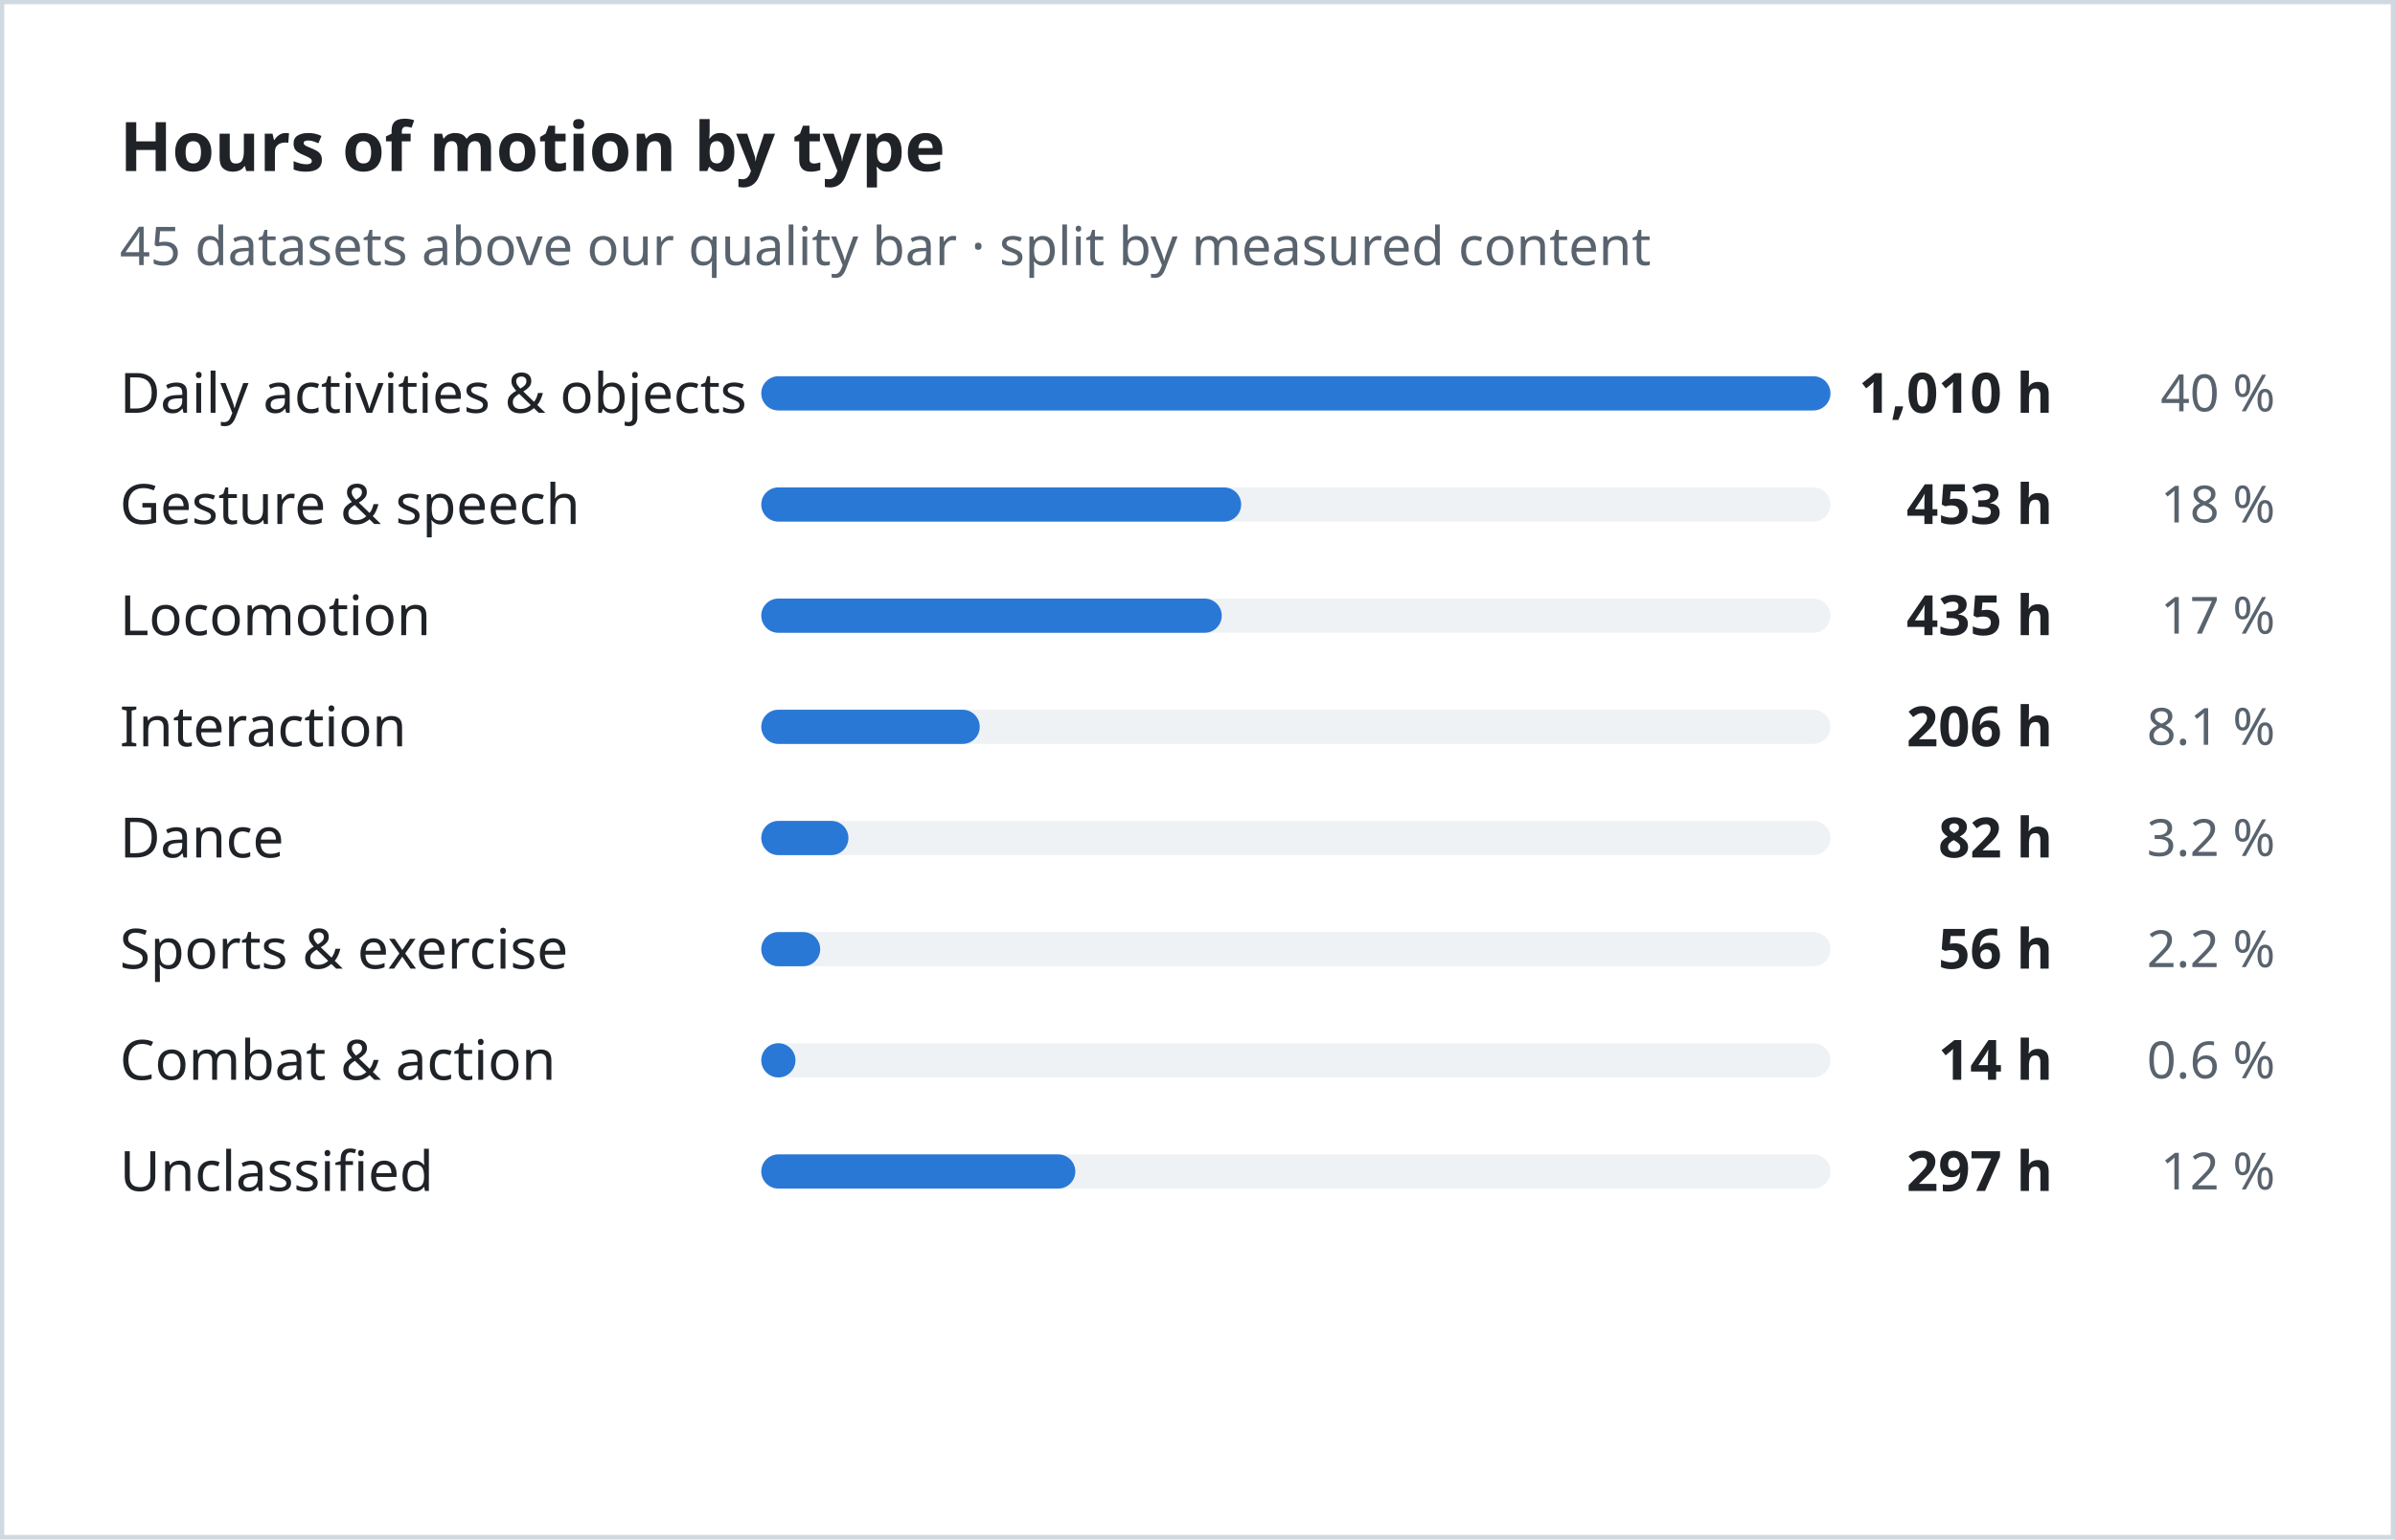
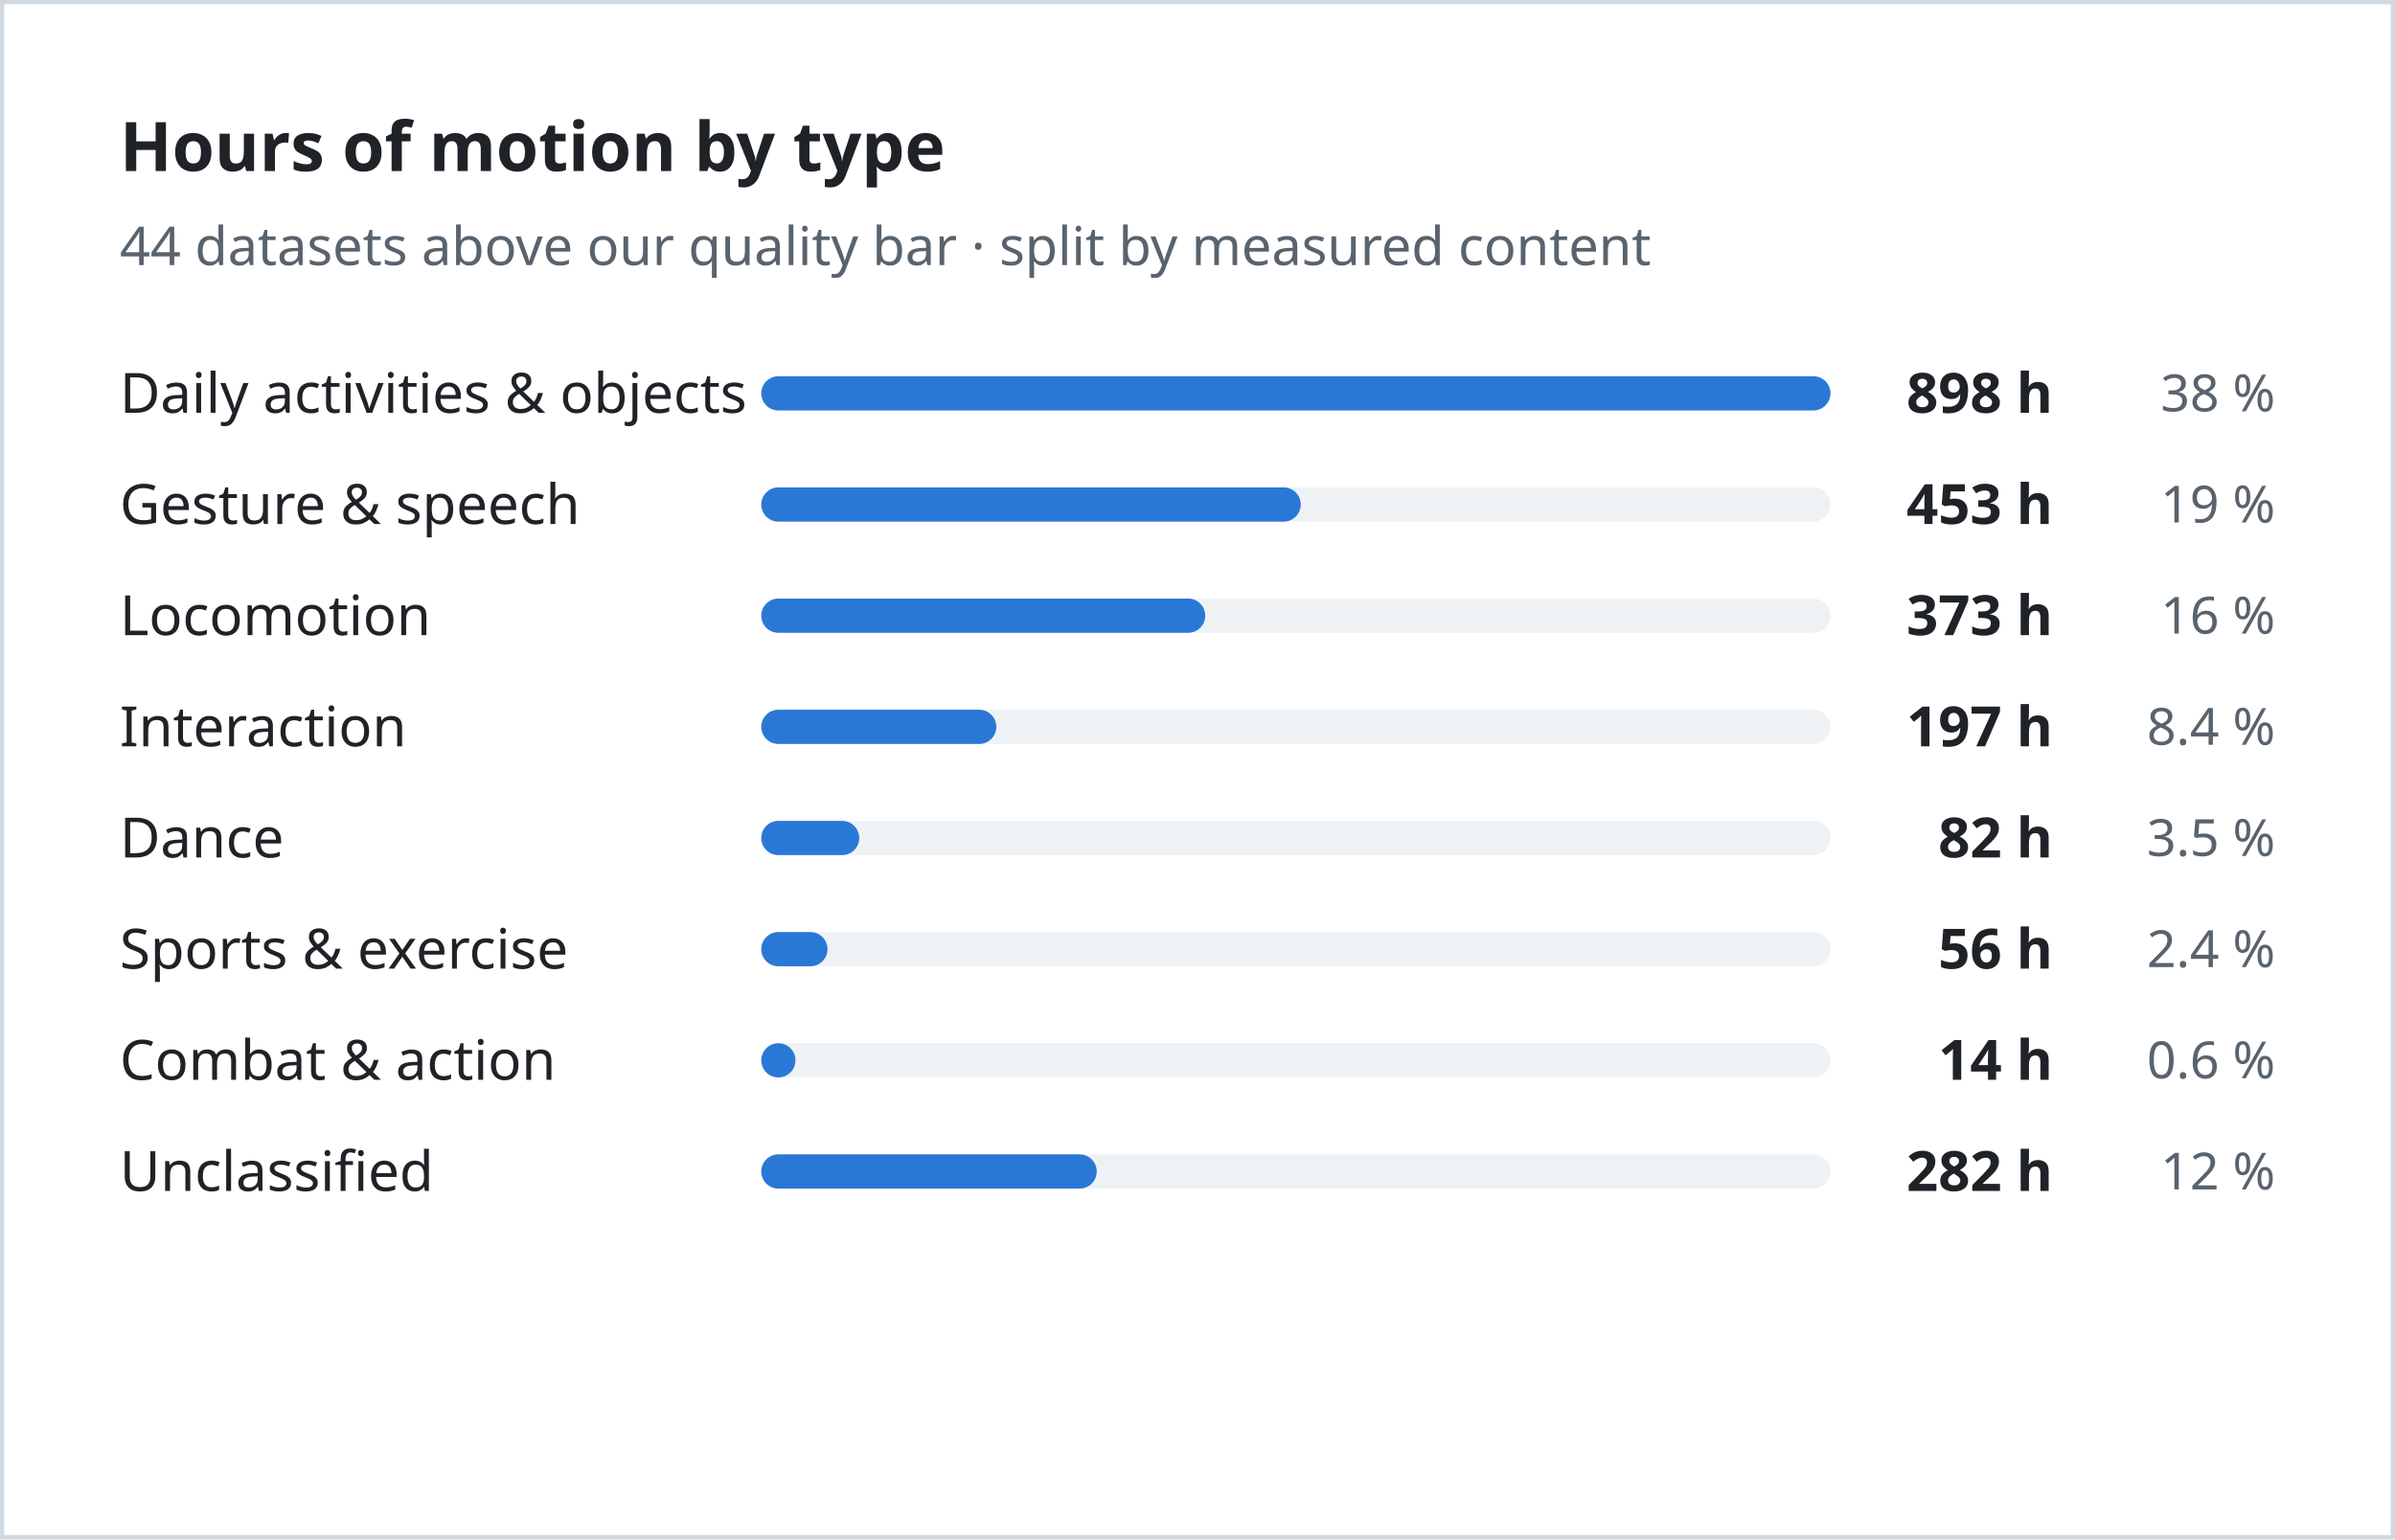
<svg xmlns="http://www.w3.org/2000/svg" width="560" height="360" viewBox="0 0 560 360" role="img" aria-label="Hours of motion by type" font-family="-apple-system, BlinkMacSystemFont, 'Segoe UI', 'Noto Sans', Helvetica, Arial, sans-serif">
  <rect x="0.5" y="0.5" width="559" height="359" fill="#ffffff" stroke="#d1d9e0" />
  <text x="28" y="40" font-size="16" font-weight="600" fill="#1f2328">Hours of motion by type</text>
-   <text x="28" y="62" font-size="12.5" fill="#59636e">45 datasets above our quality bar · split by measured content</text>
+   <text x="28" y="62" font-size="12.5" fill="#59636e">44 datasets above our quality bar · split by measured content</text>
  <text x="28" y="92.0" dy="0.35em" font-size="13" fill="#1f2328">Daily activities &amp; objects</text>
  <rect x="178" y="88.0" width="250" height="8" rx="4.0" fill="#eff2f5" />
  <rect x="178" y="88.0" width="250.00" height="8" rx="4.0" fill="#2a78d6" />
-   <text x="480" y="92.0" dy="0.35em" text-anchor="end" font-size="13" font-weight="600" fill="#1f2328">1,010 h</text>
-   <text x="532" y="92.0" dy="0.35em" text-anchor="end" font-size="12" fill="#59636e">40 %</text>
+   <text x="480" y="92.0" dy="0.35em" text-anchor="end" font-size="13" font-weight="600" fill="#1f2328">898 h</text>
+   <text x="532" y="92.0" dy="0.35em" text-anchor="end" font-size="12" fill="#59636e">38 %</text>
  <text x="28" y="118.0" dy="0.35em" font-size="13" fill="#1f2328">Gesture &amp; speech</text>
  <rect x="178" y="114.0" width="250" height="8" rx="4.0" fill="#eff2f5" />
-   <rect x="178" y="114.0" width="112.21" height="8" rx="4.0" fill="#2a78d6" />
+   <rect x="178" y="114.0" width="126.15" height="8" rx="4.0" fill="#2a78d6" />
  <text x="480" y="118.0" dy="0.35em" text-anchor="end" font-size="13" font-weight="600" fill="#1f2328">453 h</text>
-   <text x="532" y="118.0" dy="0.35em" text-anchor="end" font-size="12" fill="#59636e">18 %</text>
+   <text x="532" y="118.0" dy="0.35em" text-anchor="end" font-size="12" fill="#59636e">19 %</text>
  <text x="28" y="144.0" dy="0.35em" font-size="13" fill="#1f2328">Locomotion</text>
  <rect x="178" y="140.0" width="250" height="8" rx="4.0" fill="#eff2f5" />
-   <rect x="178" y="140.0" width="107.67" height="8" rx="4.0" fill="#2a78d6" />
-   <text x="480" y="144.0" dy="0.35em" text-anchor="end" font-size="13" font-weight="600" fill="#1f2328">435 h</text>
-   <text x="532" y="144.0" dy="0.35em" text-anchor="end" font-size="12" fill="#59636e">17 %</text>
+   <rect x="178" y="140.0" width="103.81" height="8" rx="4.0" fill="#2a78d6" />
+   <text x="480" y="144.0" dy="0.35em" text-anchor="end" font-size="13" font-weight="600" fill="#1f2328">373 h</text>
+   <text x="532" y="144.0" dy="0.35em" text-anchor="end" font-size="12" fill="#59636e">16 %</text>
  <text x="28" y="170.0" dy="0.35em" font-size="13" fill="#1f2328">Interaction</text>
  <rect x="178" y="166.0" width="250" height="8" rx="4.0" fill="#eff2f5" />
-   <rect x="178" y="166.0" width="51.08" height="8" rx="4.0" fill="#2a78d6" />
-   <text x="480" y="170.0" dy="0.35em" text-anchor="end" font-size="13" font-weight="600" fill="#1f2328">206 h</text>
-   <text x="532" y="170.0" dy="0.35em" text-anchor="end" font-size="12" fill="#59636e">8.1 %</text>
+   <rect x="178" y="166.0" width="54.96" height="8" rx="4.0" fill="#2a78d6" />
+   <text x="480" y="170.0" dy="0.35em" text-anchor="end" font-size="13" font-weight="600" fill="#1f2328">197 h</text>
+   <text x="532" y="170.0" dy="0.35em" text-anchor="end" font-size="12" fill="#59636e">8.4 %</text>
  <text x="28" y="196.0" dy="0.35em" font-size="13" fill="#1f2328">Dance</text>
  <rect x="178" y="192.0" width="250" height="8" rx="4.0" fill="#eff2f5" />
-   <rect x="178" y="192.0" width="20.38" height="8" rx="4.0" fill="#2a78d6" />
+   <rect x="178" y="192.0" width="22.91" height="8" rx="4.0" fill="#2a78d6" />
  <text x="480" y="196.0" dy="0.35em" text-anchor="end" font-size="13" font-weight="600" fill="#1f2328">82 h</text>
-   <text x="532" y="196.0" dy="0.35em" text-anchor="end" font-size="12" fill="#59636e">3.2 %</text>
+   <text x="532" y="196.0" dy="0.35em" text-anchor="end" font-size="12" fill="#59636e">3.5 %</text>
  <text x="28" y="222.0" dy="0.35em" font-size="13" fill="#1f2328">Sports &amp; exercise</text>
  <rect x="178" y="218.0" width="250" height="8" rx="4.0" fill="#eff2f5" />
-   <rect x="178" y="218.0" width="13.78" height="8" rx="4.0" fill="#2a78d6" />
+   <rect x="178" y="218.0" width="15.49" height="8" rx="4.0" fill="#2a78d6" />
  <text x="480" y="222.0" dy="0.35em" text-anchor="end" font-size="13" font-weight="600" fill="#1f2328">56 h</text>
-   <text x="532" y="222.0" dy="0.35em" text-anchor="end" font-size="12" fill="#59636e">2.2 %</text>
+   <text x="532" y="222.0" dy="0.35em" text-anchor="end" font-size="12" fill="#59636e">2.4 %</text>
  <text x="28" y="248.0" dy="0.35em" font-size="13" fill="#1f2328">Combat &amp; action</text>
  <rect x="178" y="244.0" width="250" height="8" rx="4.0" fill="#eff2f5" />
  <rect x="178" y="244.0" width="8.00" height="8" rx="4.0" fill="#2a78d6" />
  <text x="480" y="248.0" dy="0.35em" text-anchor="end" font-size="13" font-weight="600" fill="#1f2328">14 h</text>
  <text x="532" y="248.0" dy="0.35em" text-anchor="end" font-size="12" fill="#59636e">0.6 %</text>
  <text x="28" y="274.0" dy="0.35em" font-size="13" fill="#1f2328">Unclassified</text>
  <rect x="178" y="270.0" width="250" height="8" rx="4.0" fill="#eff2f5" />
-   <rect x="178" y="270.0" width="73.43" height="8" rx="4.0" fill="#2a78d6" />
-   <text x="480" y="274.0" dy="0.35em" text-anchor="end" font-size="13" font-weight="600" fill="#1f2328">297 h</text>
+   <rect x="178" y="270.0" width="78.44" height="8" rx="4.0" fill="#2a78d6" />
+   <text x="480" y="274.0" dy="0.35em" text-anchor="end" font-size="13" font-weight="600" fill="#1f2328">282 h</text>
  <text x="532" y="274.0" dy="0.35em" text-anchor="end" font-size="12" fill="#59636e">12 %</text>
</svg>
